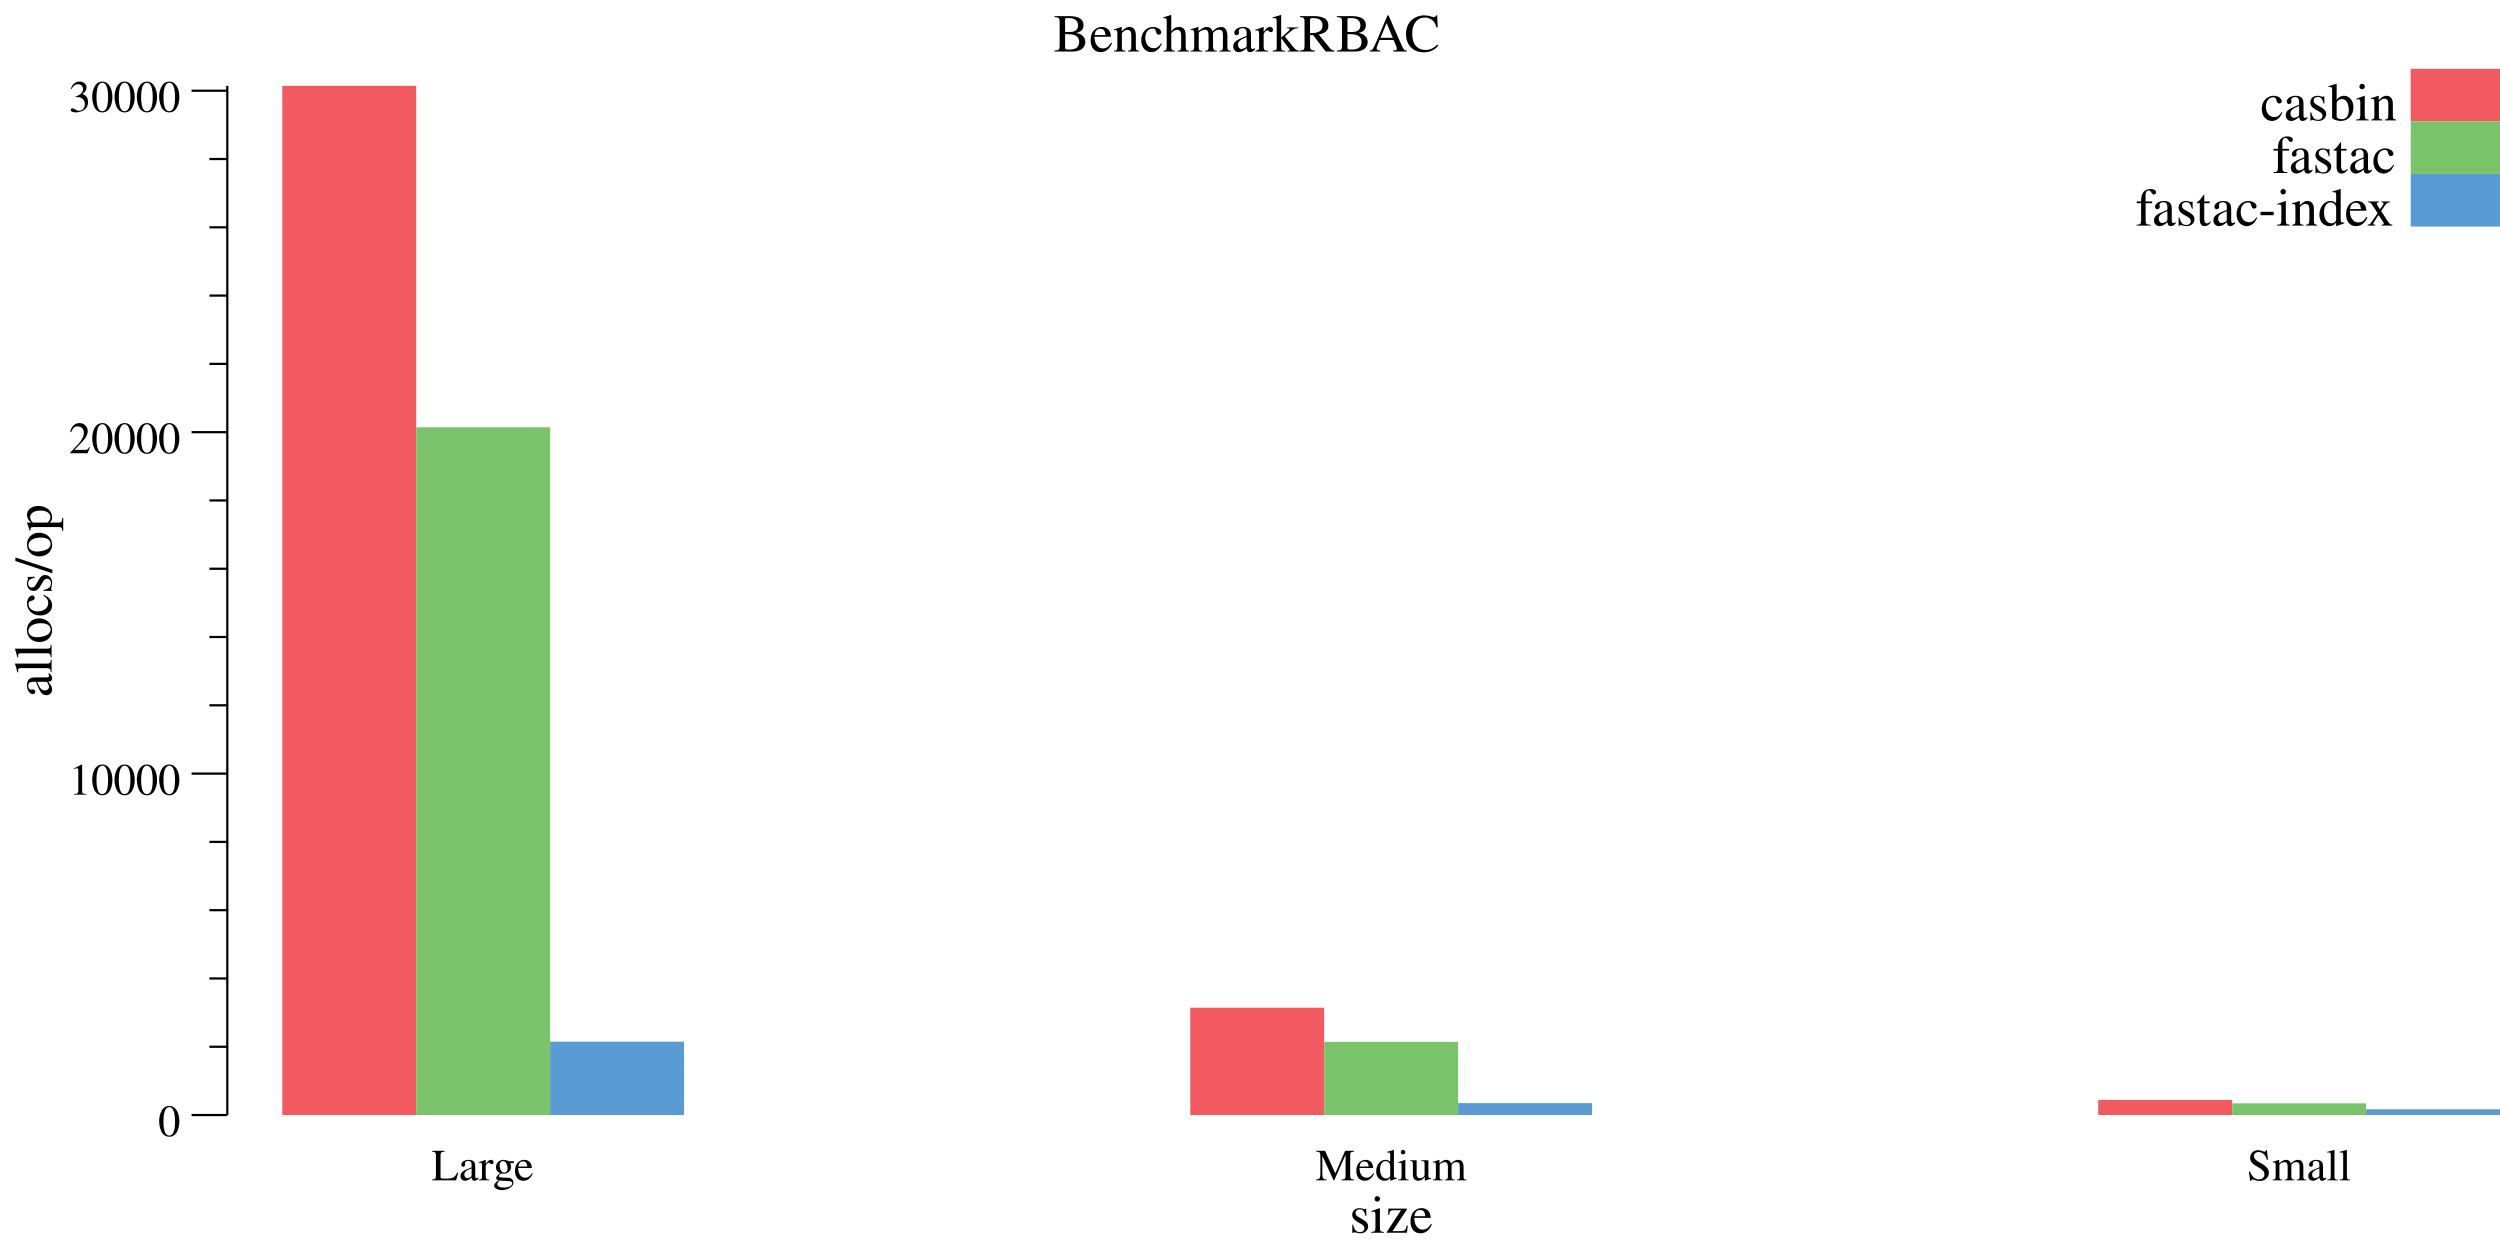
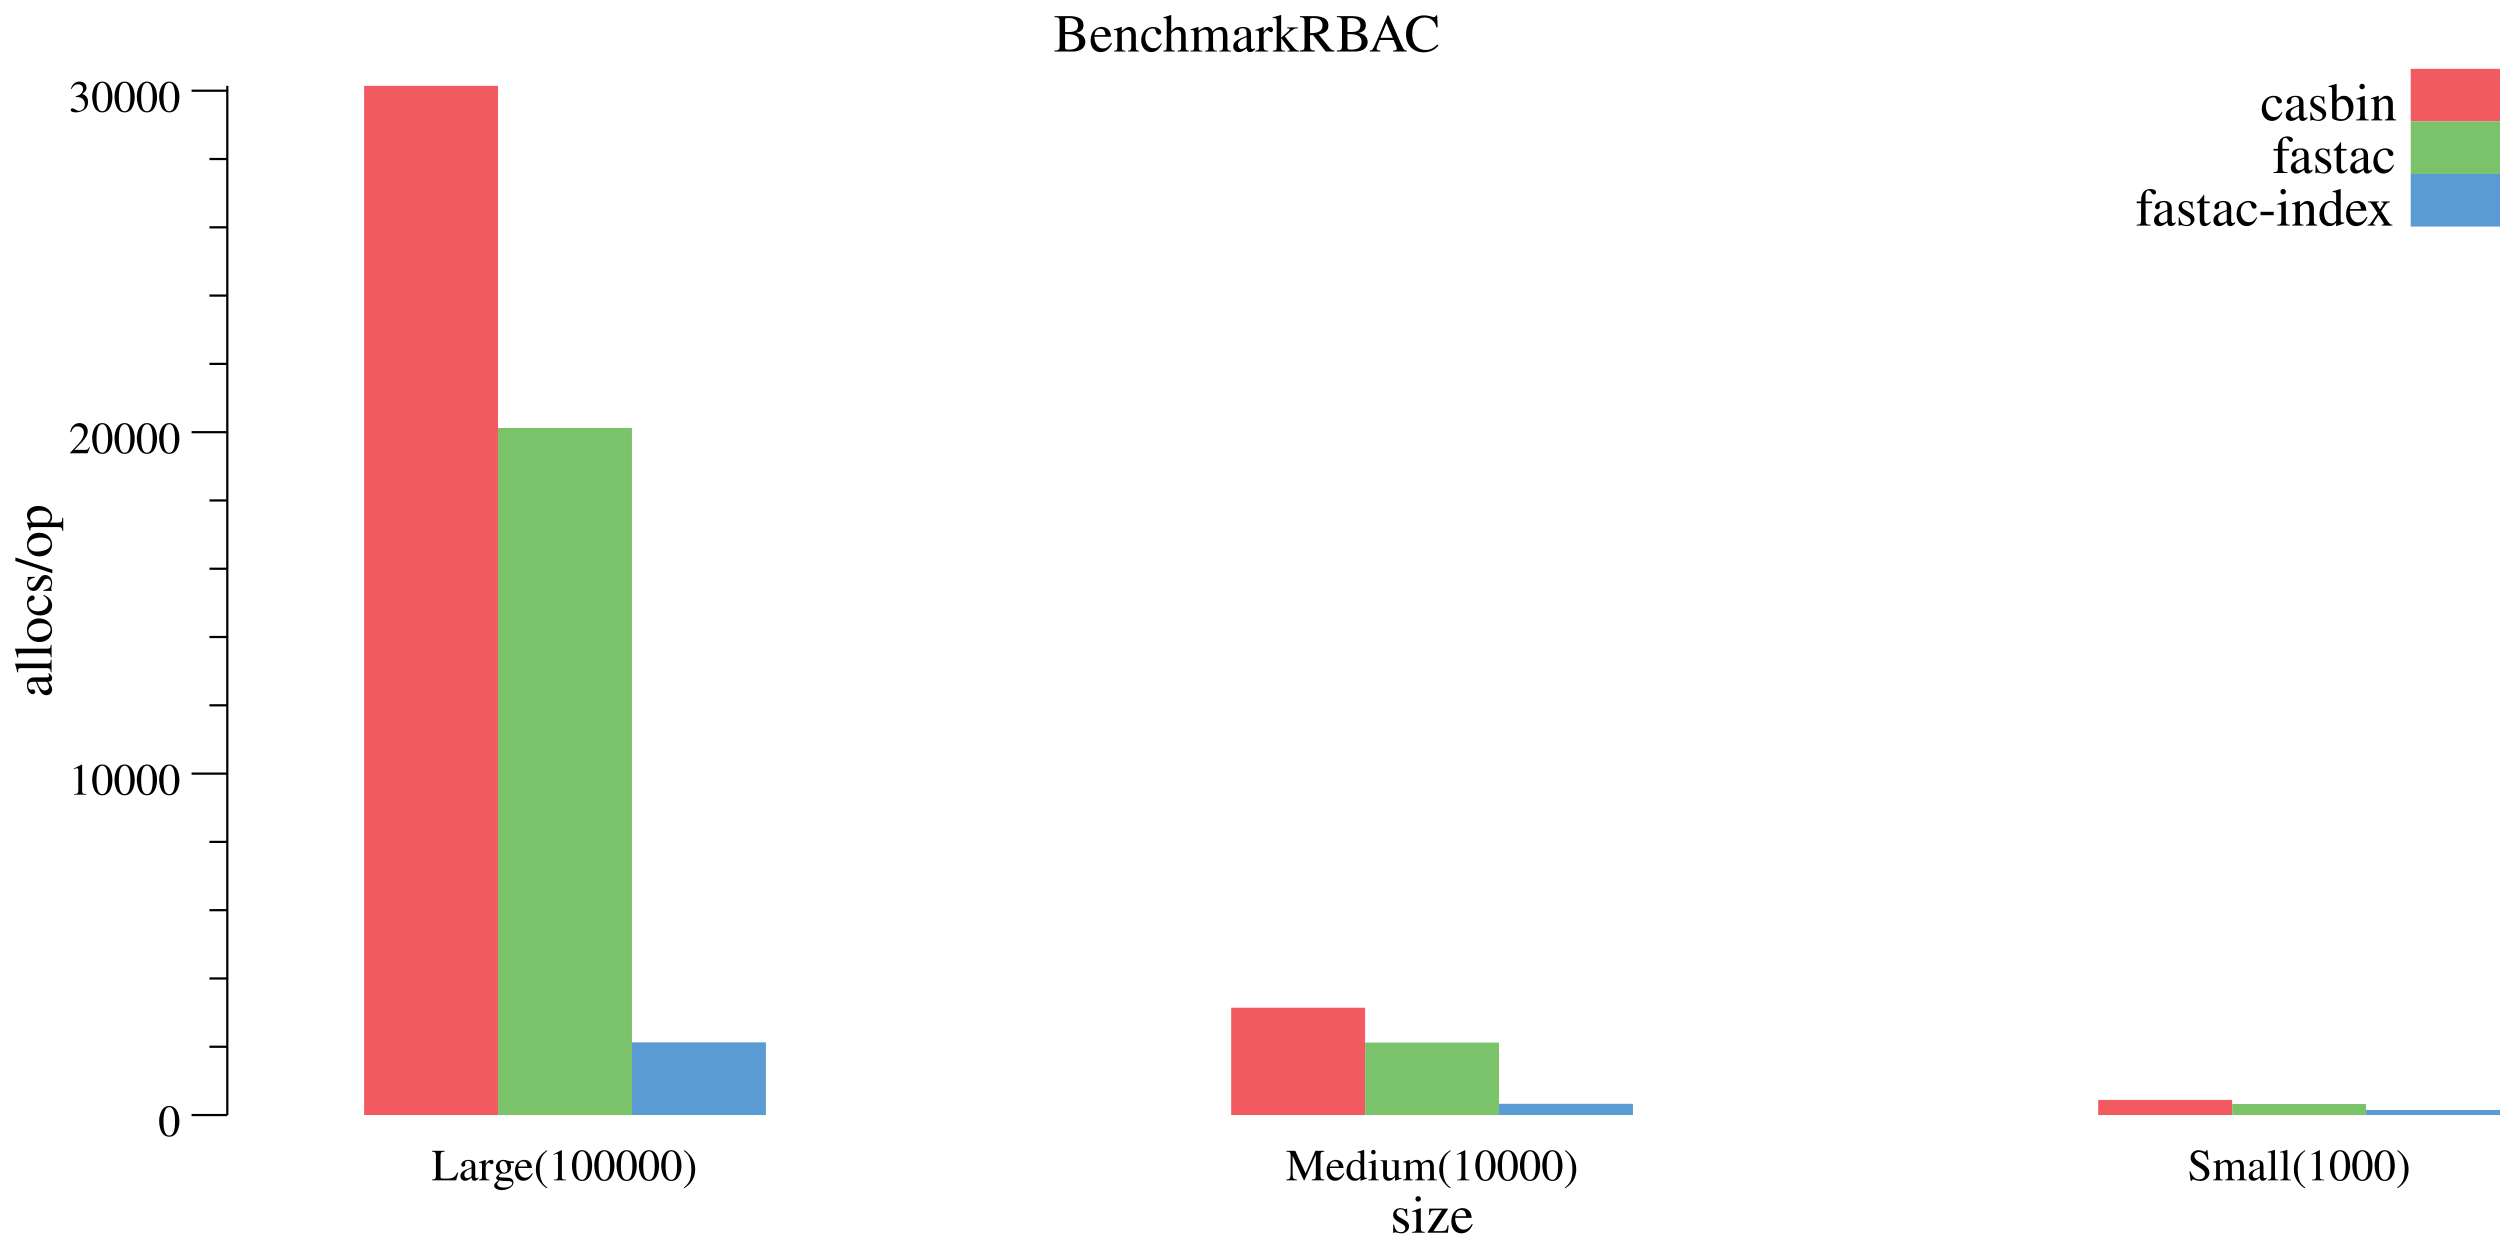
<svg xmlns="http://www.w3.org/2000/svg" width="560pt" height="280pt" viewBox="0 0 560 280">
  <g transform="scale(1, -1) translate(0, -280)">
    <path d="M0,0L560,0L560,280L0,280Z" style="fill:#FFFFFF" />
    <text x="236" y="-268.45" transform="scale(1, -1)" style="font-family:Times;font-weight:normal;font-style:normal;font-size:12px">BenchmarkRBAC</text>
-     <text x="302.29" y="-3.861" transform="scale(1, -1)" style="font-family:Times;font-weight:normal;font-style:normal;font-size:12px">size</text>
-     <text x="96.666" y="-15.602" transform="scale(1, -1)" style="font-family:Times;font-weight:normal;font-style:normal;font-size:10px">Large</text>
-     <text x="294.67" y="-15.602" transform="scale(1, -1)" style="font-family:Times;font-weight:normal;font-style:normal;font-size:10px">Medium</text>
-     <text x="503.33" y="-15.602" transform="scale(1, -1)" style="font-family:Times;font-weight:normal;font-style:normal;font-size:10px">Small</text>
+     <text x="311.45" y="-3.861" transform="scale(1, -1)" style="font-family:Times;font-weight:normal;font-style:normal;font-size:12px">size</text>
+     <text x="96.666" y="-15.602" transform="scale(1, -1)" style="font-family:Times;font-weight:normal;font-style:normal;font-size:10px">Large(100000)</text>
+     <text x="288.01" y="-15.602" transform="scale(1, -1)" style="font-family:Times;font-weight:normal;font-style:normal;font-size:10px">Medium(10000)</text>
+     <text x="490" y="-15.602" transform="scale(1, -1)" style="font-family:Times;font-weight:normal;font-style:normal;font-size:10px">Small(1000)</text>
    <g transform="rotate(90)">
      <text x="123.84" y="11.555" transform="scale(1, -1)" style="font-family:Times;font-weight:normal;font-style:normal;font-size:12px">allocs/op</text>
    </g>
    <text x="35.416" y="-25.509" transform="scale(1, -1)" style="font-family:Times;font-weight:normal;font-style:normal;font-size:10px">0</text>
    <text x="15.416" y="-101.99" transform="scale(1, -1)" style="font-family:Times;font-weight:normal;font-style:normal;font-size:10px">10000</text>
    <text x="15.416" y="-178.47" transform="scale(1, -1)" style="font-family:Times;font-weight:normal;font-style:normal;font-size:10px">20000</text>
    <text x="15.416" y="-254.96" transform="scale(1, -1)" style="font-family:Times;font-weight:normal;font-style:normal;font-size:10px">30000</text>
    <path d="M42.916,30.23L50.916,30.23" style="fill:none;stroke:#000000;stroke-width:0.5" />
    <path d="M42.916,106.71L50.916,106.71" style="fill:none;stroke:#000000;stroke-width:0.5" />
    <path d="M42.916,183.19L50.916,183.19" style="fill:none;stroke:#000000;stroke-width:0.5" />
    <path d="M42.916,259.68L50.916,259.68" style="fill:none;stroke:#000000;stroke-width:0.5" />
    <path d="M46.916,45.527L50.916,45.527" style="fill:none;stroke:#000000;stroke-width:0.5" />
    <path d="M46.916,60.823L50.916,60.823" style="fill:none;stroke:#000000;stroke-width:0.5" />
    <path d="M46.916,76.12L50.916,76.12" style="fill:none;stroke:#000000;stroke-width:0.5" />
    <path d="M46.916,91.416L50.916,91.416" style="fill:none;stroke:#000000;stroke-width:0.5" />
    <path d="M46.916,122.01L50.916,122.01" style="fill:none;stroke:#000000;stroke-width:0.5" />
    <path d="M46.916,137.31L50.916,137.31" style="fill:none;stroke:#000000;stroke-width:0.5" />
    <path d="M46.916,152.6L50.916,152.6" style="fill:none;stroke:#000000;stroke-width:0.5" />
    <path d="M46.916,167.9L50.916,167.9" style="fill:none;stroke:#000000;stroke-width:0.5" />
    <path d="M46.916,198.49L50.916,198.49" style="fill:none;stroke:#000000;stroke-width:0.5" />
    <path d="M46.916,213.79L50.916,213.79" style="fill:none;stroke:#000000;stroke-width:0.5" />
    <path d="M46.916,229.08L50.916,229.08" style="fill:none;stroke:#000000;stroke-width:0.5" />
    <path d="M46.916,244.38L50.916,244.38" style="fill:none;stroke:#000000;stroke-width:0.5" />
    <path d="M50.916,30.23L50.916,260.77" style="fill:none;stroke:#000000;stroke-width:0.5" />
-     <path d="M63.233,30.23L63.233,260.77L93.233,260.77L93.233,30.23Z" style="fill:#F15A60" />
-     <path d="M266.62,30.23L266.62,54.269L296.62,54.269L296.62,30.23Z" style="fill:#F15A60" />
+     <path d="M81.563,30.23L81.563,260.77L111.56,260.77L111.56,30.23Z" style="fill:#F15A60" />
+     <path d="M275.78,30.23L275.78,54.269L305.78,54.269L305.78,30.23Z" style="fill:#F15A60" />
    <path d="M470,30.23L470,33.619L500,33.619L500,30.23Z" style="fill:#F15A60" />
-     <path d="M93.233,30.23L93.233,184.29L123.23,184.29L123.23,30.23Z" style="fill:#7AC36A" />
-     <path d="M296.62,30.23L296.62,46.621L326.62,46.621L326.62,30.23Z" style="fill:#7AC36A" />
-     <path d="M500,30.23L500,32.854L530,32.854L530,30.23Z" style="fill:#7AC36A" />
-     <path d="M123.23,30.23L123.23,46.666L153.23,46.666L153.23,30.23Z" style="fill:#5A9BD4" />
-     <path d="M326.62,30.23L326.62,32.9L356.62,32.9L356.62,30.23Z" style="fill:#5A9BD4" />
-     <path d="M530,30.23L530,31.523L560,31.523L560,30.23Z" style="fill:#5A9BD4" />
+     <path d="M111.56,30.23L111.56,184.14L141.56,184.14L141.56,30.23Z" style="fill:#7AC36A" />
+     <path d="M305.78,30.23L305.78,46.468L335.78,46.468L335.78,30.23Z" style="fill:#7AC36A" />
+     <path d="M500,30.23L500,32.701L530,32.701L530,30.23Z" style="fill:#7AC36A" />
+     <path d="M141.56,30.23L141.56,46.514L171.56,46.514L171.56,30.23Z" style="fill:#5A9BD4" />
+     <path d="M335.78,30.23L335.78,32.747L365.78,32.747L365.78,30.23Z" style="fill:#5A9BD4" />
+     <path d="M530,30.23L530,31.37L560,31.37L560,30.23Z" style="fill:#5A9BD4" />
    <path d="M540,252.81L540,264.58L560,264.58L560,252.81Z" style="fill:#F15A60" />
    <text x="506.34" y="-253.03" transform="scale(1, -1)" style="font-family:Times;font-weight:normal;font-style:normal;font-size:12px">casbin</text>
    <path d="M540,241.03L540,252.81L560,252.81L560,241.03Z" style="fill:#7AC36A" />
    <text x="509.02" y="-241.25" transform="scale(1, -1)" style="font-family:Times;font-weight:normal;font-style:normal;font-size:12px">fastac</text>
    <path d="M540,229.25L540,241.03L560,241.03L560,229.25Z" style="fill:#5A9BD4" />
    <text x="478.37" y="-229.47" transform="scale(1, -1)" style="font-family:Times;font-weight:normal;font-style:normal;font-size:12px">fastac-index</text>
  </g>
</svg>
